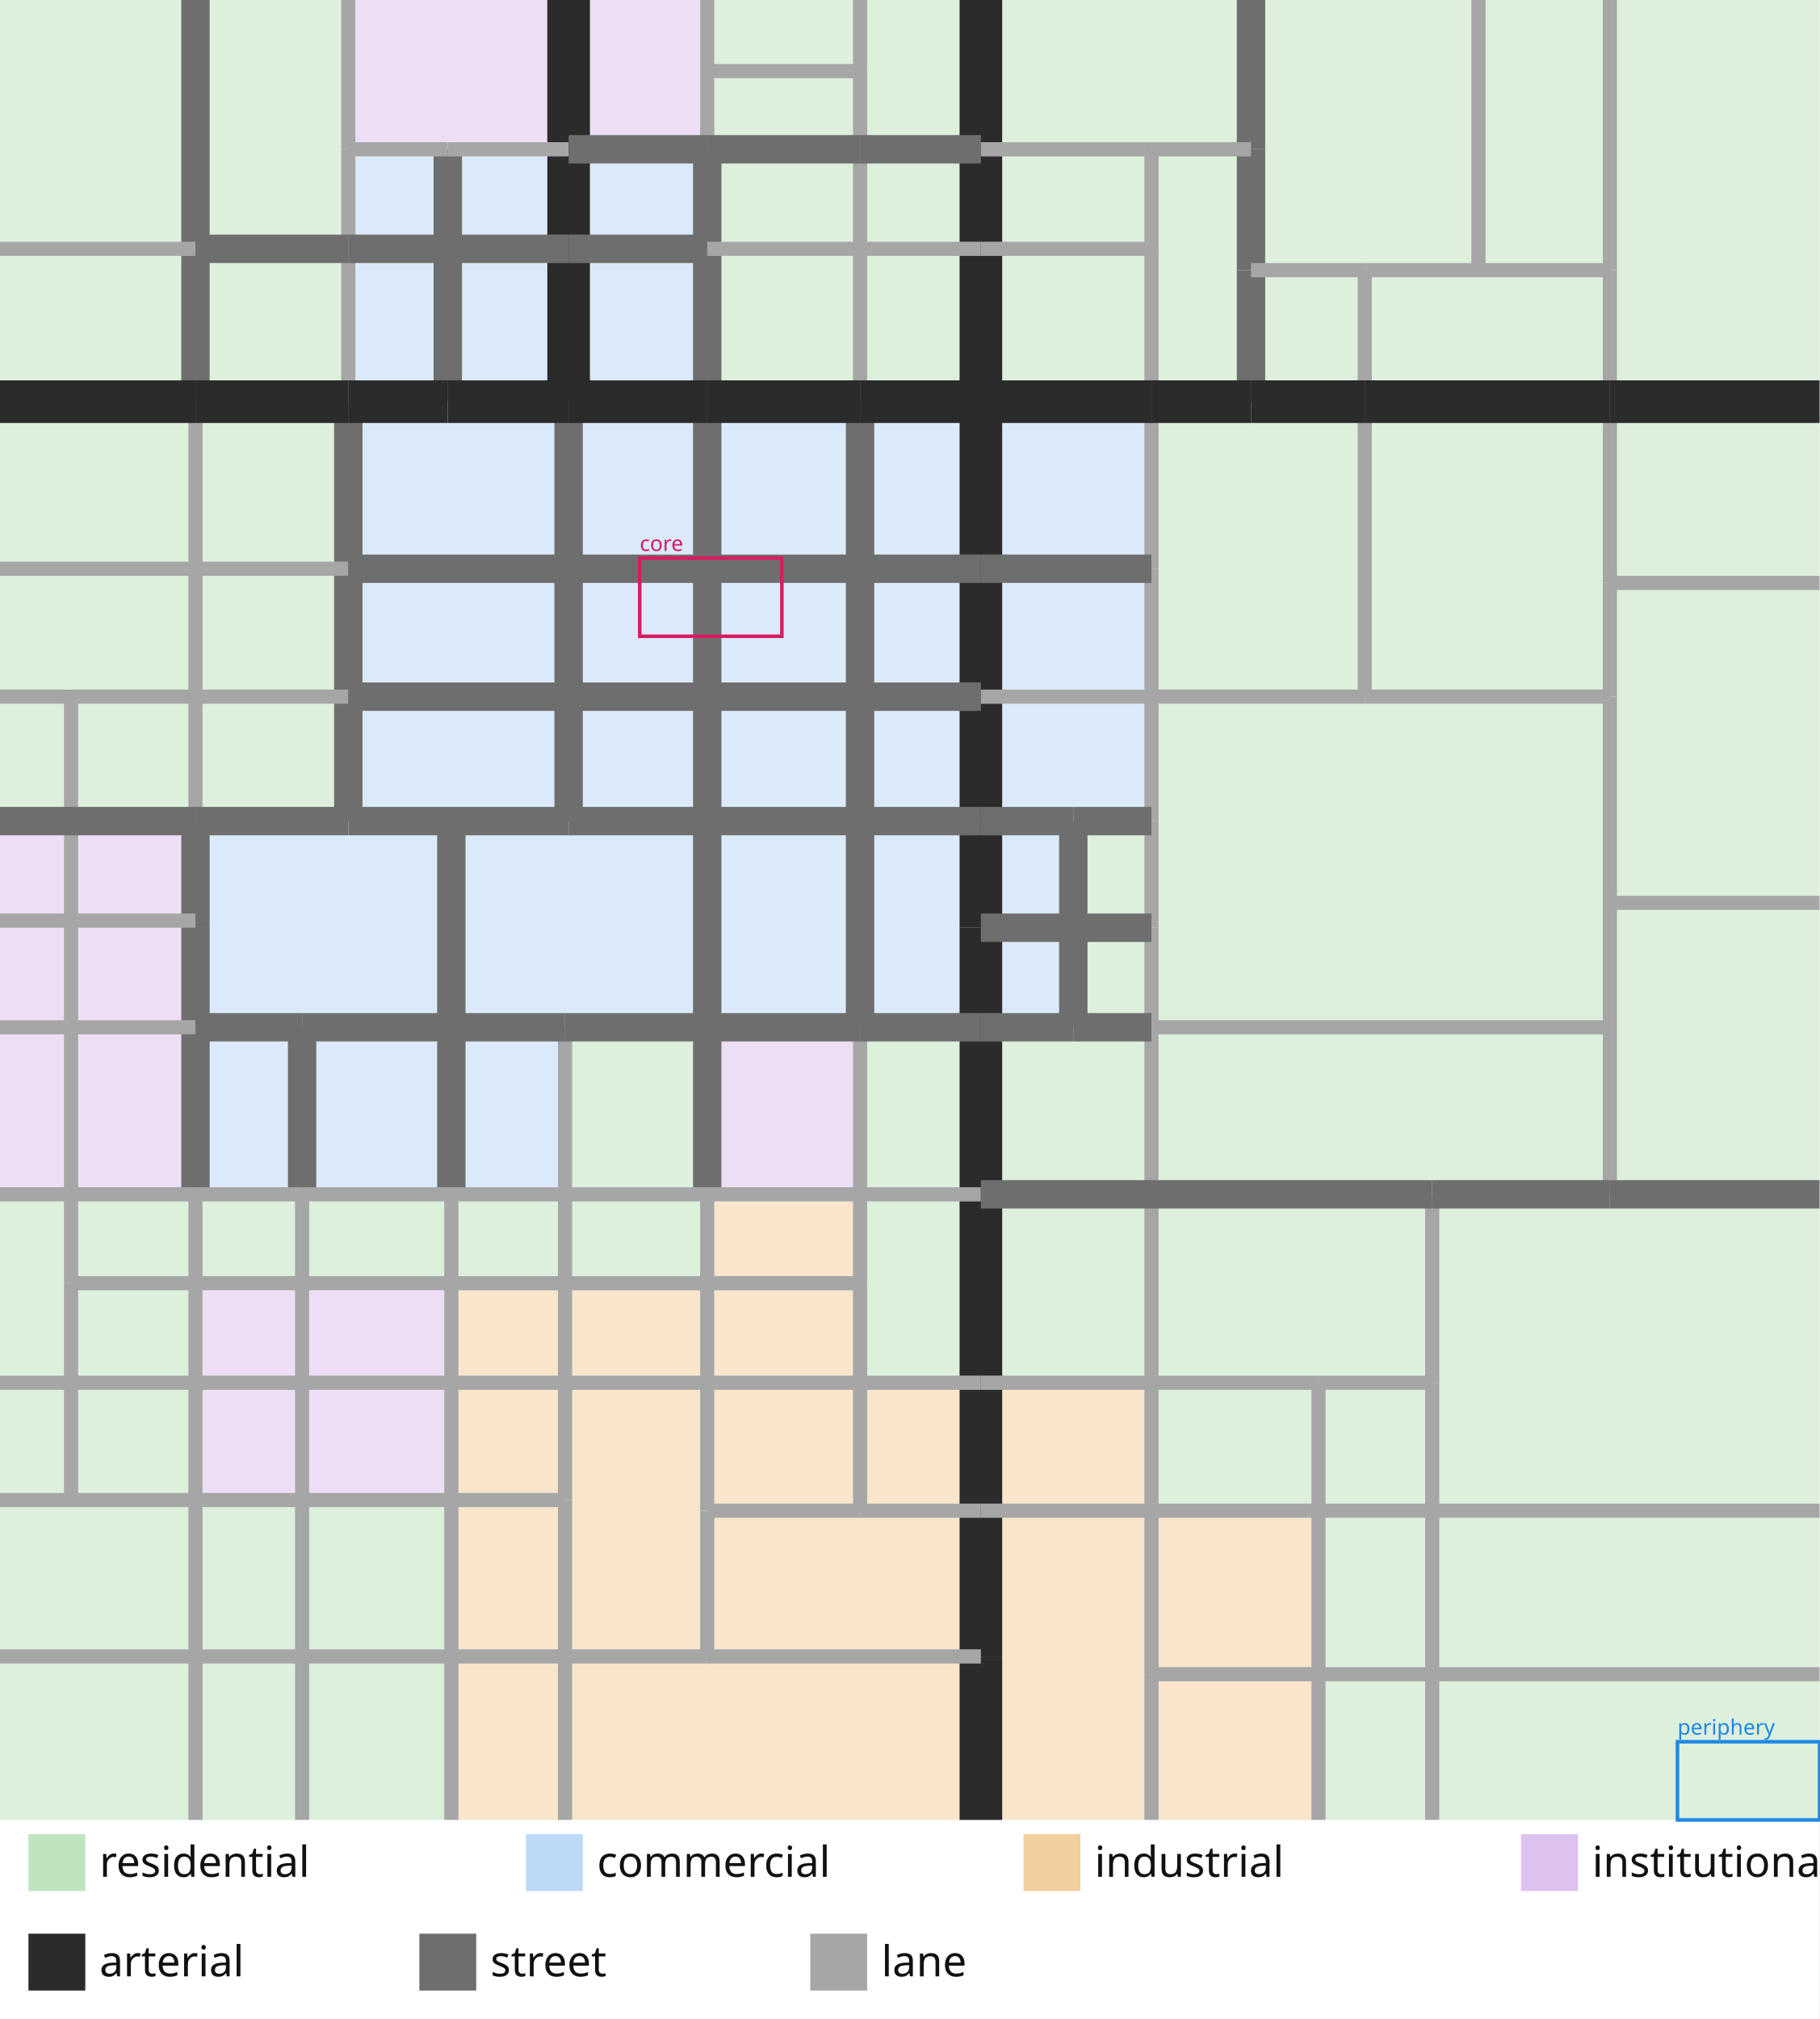
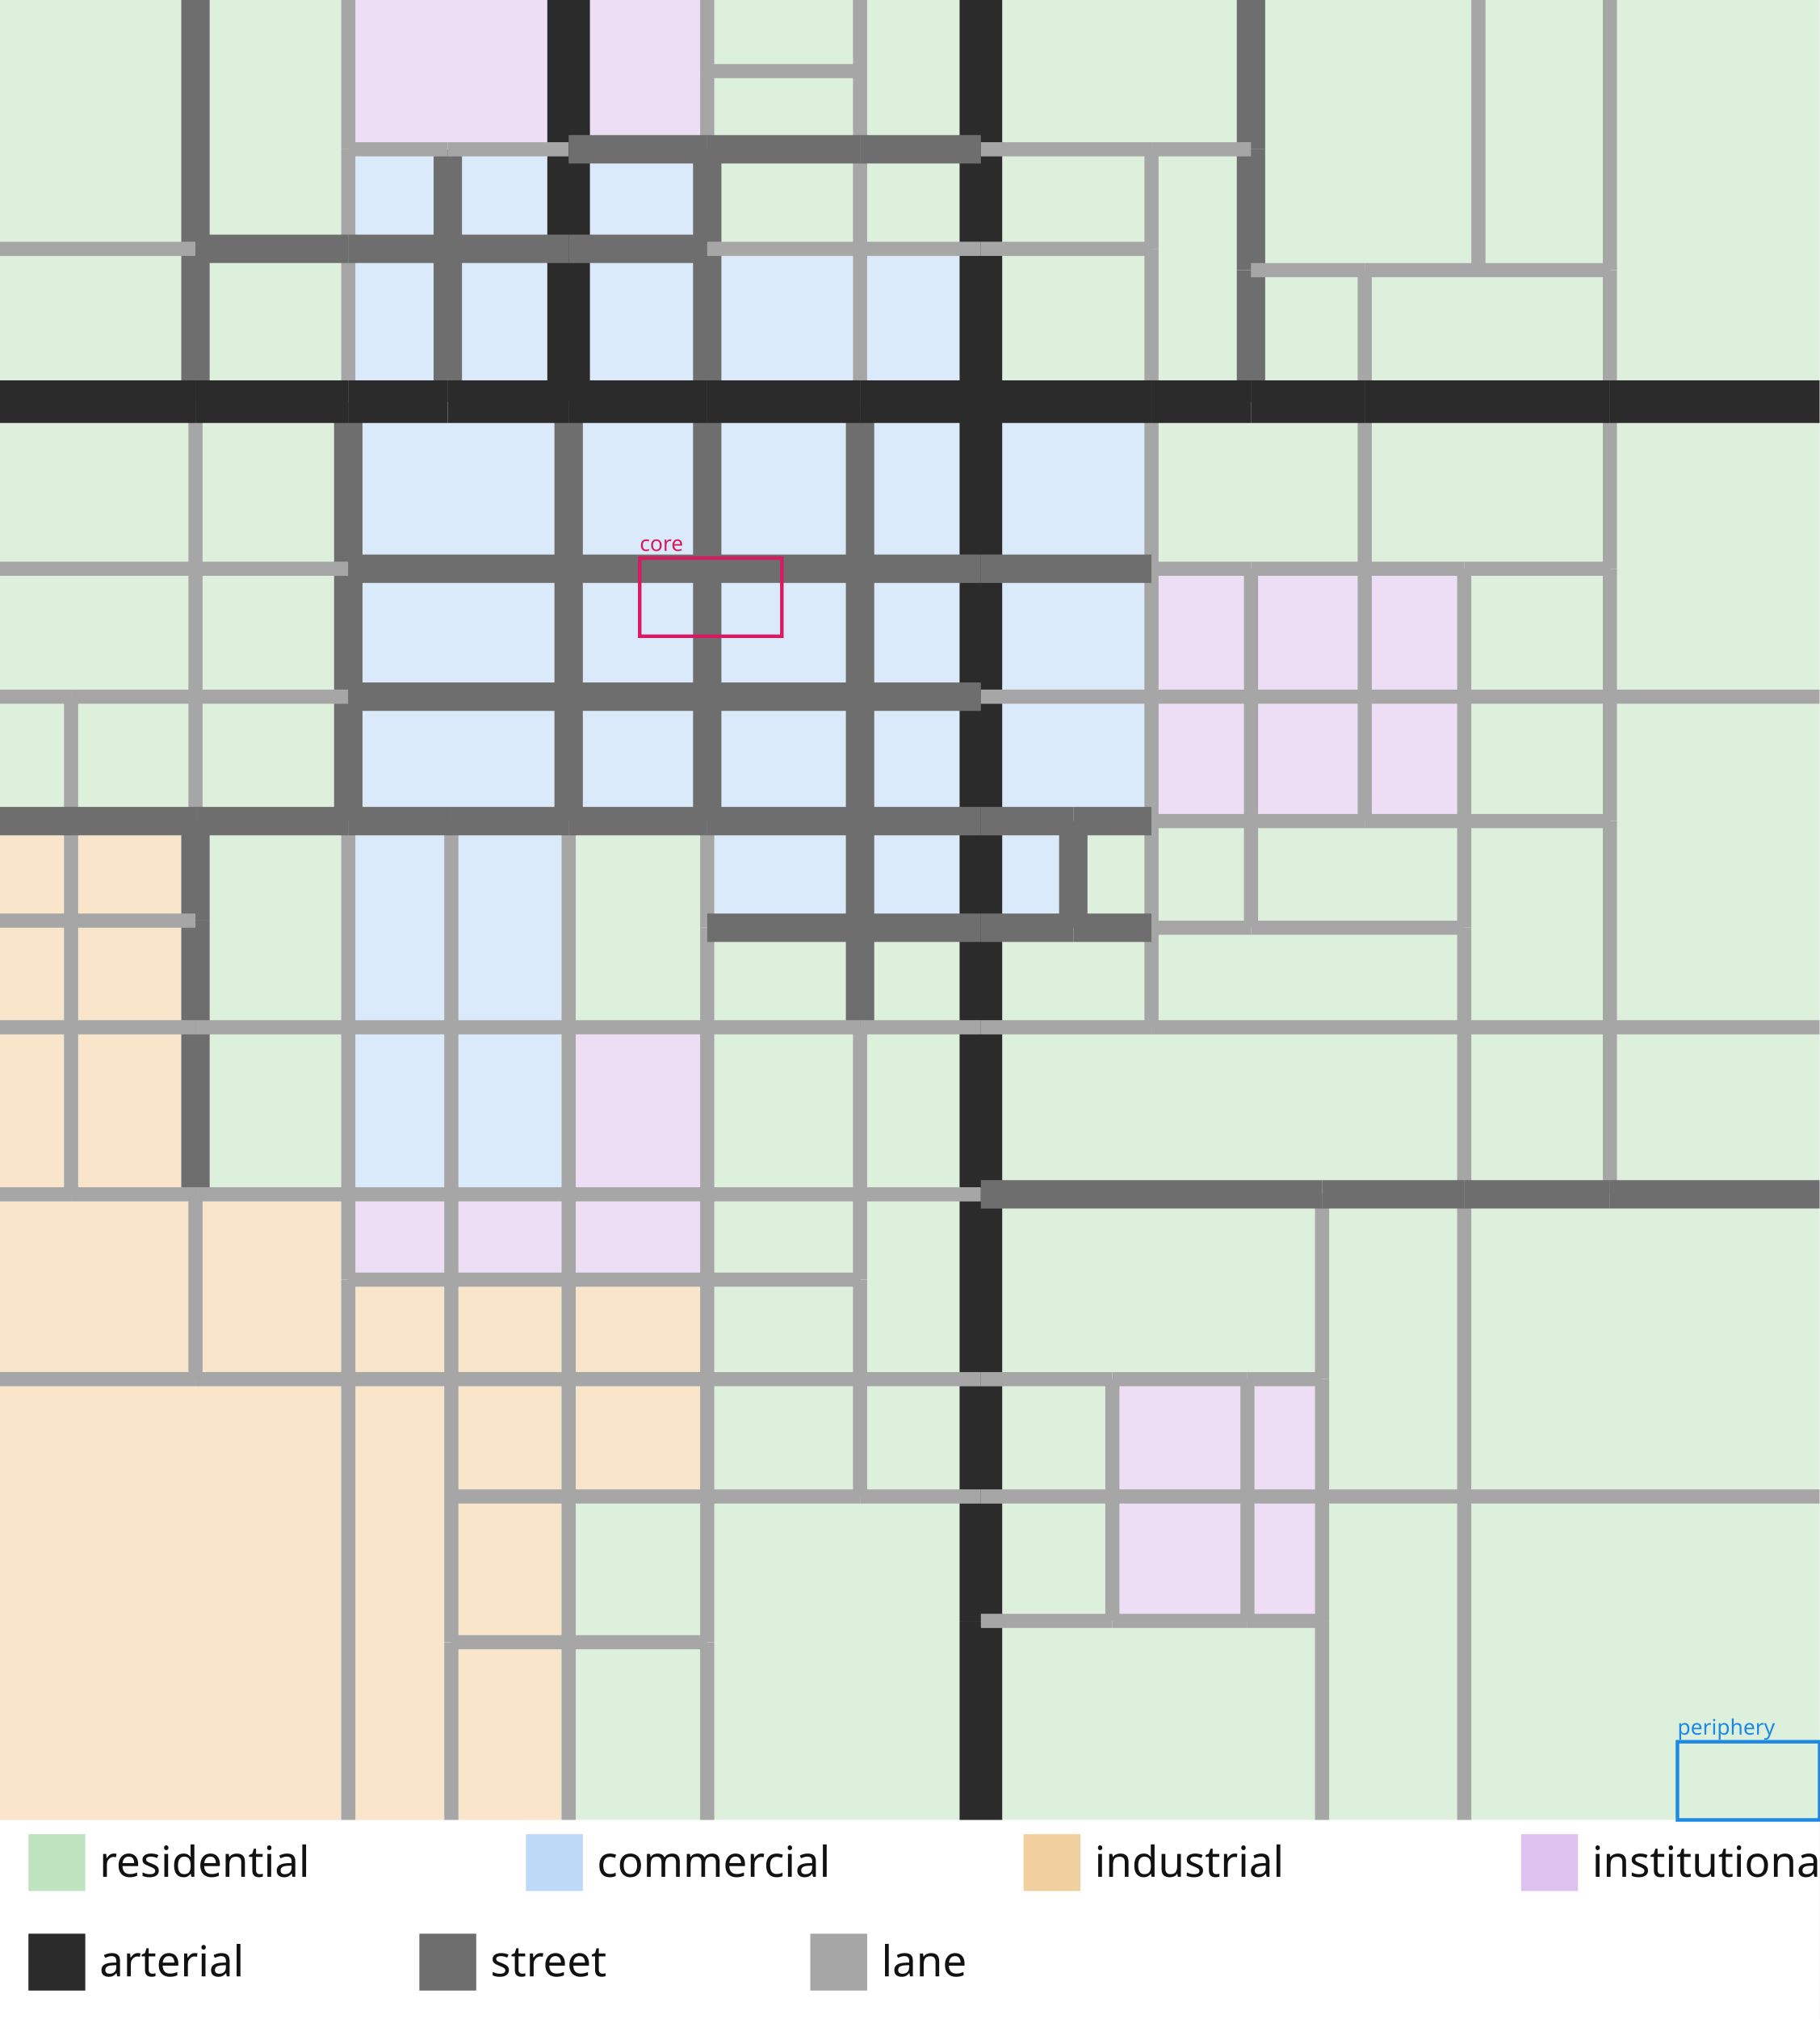
<svg xmlns="http://www.w3.org/2000/svg" width="512" height="568" viewBox="0 0 512 568">
  <rect x="0" y="0" width="512" height="568" fill="#ffffff" />
  <rect x="0" y="0" width="51" height="68" fill="#bfe3bf" fill-opacity="0.55" />
  <rect x="59" y="0" width="37" height="66" fill="#bfe3bf" fill-opacity="0.55" />
  <rect x="100" y="0" width="54" height="40" fill="#ddc2ef" fill-opacity="0.55" />
  <rect x="166" y="0" width="31" height="38" fill="#ddc2ef" fill-opacity="0.55" />
  <rect x="201" y="0" width="39" height="18" fill="#bfe3bf" fill-opacity="0.55" />
  <rect x="244" y="0" width="26" height="38" fill="#bfe3bf" fill-opacity="0.55" />
  <rect x="282" y="0" width="66" height="40" fill="#bfe3bf" fill-opacity="0.55" />
  <rect x="356" y="0" width="58" height="74" fill="#bfe3bf" fill-opacity="0.55" />
  <rect x="418" y="0" width="33" height="74" fill="#bfe3bf" fill-opacity="0.55" />
  <rect x="455" y="0" width="57" height="107" fill="#bfe3bf" fill-opacity="0.55" />
  <rect x="201" y="22" width="39" height="16" fill="#bfe3bf" fill-opacity="0.55" />
  <rect x="100" y="44" width="22" height="22" fill="#bcd9f7" fill-opacity="0.55" />
  <rect x="130" y="44" width="24" height="22" fill="#bcd9f7" fill-opacity="0.55" />
  <rect x="282" y="44" width="40" height="24" fill="#bfe3bf" fill-opacity="0.55" />
  <rect x="326" y="44" width="22" height="63" fill="#bfe3bf" fill-opacity="0.55" />
  <rect x="166" y="46" width="29" height="20" fill="#bcd9f7" fill-opacity="0.55" />
  <rect x="203" y="46" width="37" height="22" fill="#bfe3bf" fill-opacity="0.55" />
  <rect x="244" y="46" width="26" height="22" fill="#bfe3bf" fill-opacity="0.55" />
  <rect x="0" y="72" width="51" height="35" fill="#bfe3bf" fill-opacity="0.55" />
-   <rect x="203" y="72" width="37" height="35" fill="#bfe3bf" fill-opacity="0.55" />
-   <rect x="244" y="72" width="26" height="35" fill="#bfe3bf" fill-opacity="0.55" />
+   <rect x="203" y="72" width="37" height="35" fill="#bcd9f7" fill-opacity="0.55" />
+   <rect x="244" y="72" width="26" height="35" fill="#bcd9f7" fill-opacity="0.55" />
  <rect x="282" y="72" width="40" height="35" fill="#bfe3bf" fill-opacity="0.55" />
  <rect x="59" y="74" width="37" height="33" fill="#bfe3bf" fill-opacity="0.55" />
  <rect x="100" y="74" width="22" height="33" fill="#bcd9f7" fill-opacity="0.55" />
  <rect x="130" y="74" width="24" height="33" fill="#bcd9f7" fill-opacity="0.55" />
  <rect x="166" y="74" width="29" height="33" fill="#bcd9f7" fill-opacity="0.55" />
  <rect x="356" y="78" width="26" height="29" fill="#bfe3bf" fill-opacity="0.55" />
  <rect x="386" y="78" width="65" height="29" fill="#bfe3bf" fill-opacity="0.55" />
  <rect x="0" y="119" width="53" height="39" fill="#bfe3bf" fill-opacity="0.55" />
  <rect x="57" y="119" width="37" height="39" fill="#bfe3bf" fill-opacity="0.55" />
  <rect x="102" y="119" width="54" height="37" fill="#bcd9f7" fill-opacity="0.55" />
  <rect x="164" y="119" width="31" height="37" fill="#bcd9f7" fill-opacity="0.55" />
  <rect x="203" y="119" width="35" height="37" fill="#bcd9f7" fill-opacity="0.55" />
  <rect x="246" y="119" width="24" height="37" fill="#bcd9f7" fill-opacity="0.55" />
  <rect x="282" y="119" width="40" height="37" fill="#bcd9f7" fill-opacity="0.55" />
-   <rect x="326" y="119" width="56" height="75" fill="#bfe3bf" fill-opacity="0.55" />
-   <rect x="386" y="119" width="65" height="75" fill="#bfe3bf" fill-opacity="0.55" />
-   <rect x="455" y="119" width="57" height="43" fill="#bfe3bf" fill-opacity="0.55" />
+   <rect x="326" y="119" width="56" height="39" fill="#bfe3bf" fill-opacity="0.55" />
+   <rect x="386" y="119" width="65" height="39" fill="#bfe3bf" fill-opacity="0.55" />
+   <rect x="455" y="119" width="57" height="75" fill="#bfe3bf" fill-opacity="0.55" />
  <rect x="0" y="162" width="53" height="32" fill="#bfe3bf" fill-opacity="0.55" />
  <rect x="57" y="162" width="37" height="32" fill="#bfe3bf" fill-opacity="0.55" />
+   <rect x="326" y="162" width="24" height="32" fill="#ddc2ef" fill-opacity="0.55" />
+   <rect x="354" y="162" width="28" height="32" fill="#ddc2ef" fill-opacity="0.55" />
+   <rect x="386" y="162" width="24" height="32" fill="#ddc2ef" fill-opacity="0.55" />
+   <rect x="414" y="162" width="37" height="32" fill="#bfe3bf" fill-opacity="0.55" />
  <rect x="102" y="164" width="54" height="28" fill="#bcd9f7" fill-opacity="0.55" />
  <rect x="164" y="164" width="31" height="28" fill="#bcd9f7" fill-opacity="0.55" />
  <rect x="203" y="164" width="35" height="28" fill="#bcd9f7" fill-opacity="0.55" />
  <rect x="246" y="164" width="24" height="28" fill="#bcd9f7" fill-opacity="0.55" />
  <rect x="282" y="164" width="40" height="30" fill="#bcd9f7" fill-opacity="0.55" />
-   <rect x="455" y="166" width="57" height="86" fill="#bfe3bf" fill-opacity="0.55" />
  <rect x="0" y="198" width="18" height="29" fill="#bfe3bf" fill-opacity="0.55" />
  <rect x="22" y="198" width="31" height="29" fill="#bfe3bf" fill-opacity="0.55" />
  <rect x="57" y="198" width="37" height="29" fill="#bfe3bf" fill-opacity="0.55" />
  <rect x="282" y="198" width="40" height="29" fill="#bcd9f7" fill-opacity="0.55" />
-   <rect x="326" y="198" width="125" height="89" fill="#bfe3bf" fill-opacity="0.55" />
+   <rect x="326" y="198" width="24" height="31" fill="#ddc2ef" fill-opacity="0.55" />
+   <rect x="354" y="198" width="28" height="31" fill="#ddc2ef" fill-opacity="0.55" />
+   <rect x="386" y="198" width="24" height="31" fill="#ddc2ef" fill-opacity="0.55" />
+   <rect x="414" y="198" width="37" height="31" fill="#bfe3bf" fill-opacity="0.55" />
+   <rect x="455" y="198" width="57" height="89" fill="#bfe3bf" fill-opacity="0.55" />
  <rect x="102" y="200" width="54" height="27" fill="#bcd9f7" fill-opacity="0.55" />
  <rect x="164" y="200" width="31" height="27" fill="#bcd9f7" fill-opacity="0.55" />
  <rect x="203" y="200" width="35" height="27" fill="#bcd9f7" fill-opacity="0.55" />
  <rect x="246" y="200" width="24" height="27" fill="#bcd9f7" fill-opacity="0.55" />
-   <rect x="0" y="235" width="18" height="22" fill="#ddc2ef" fill-opacity="0.55" />
-   <rect x="22" y="235" width="29" height="22" fill="#ddc2ef" fill-opacity="0.55" />
-   <rect x="59" y="235" width="64" height="50" fill="#bcd9f7" fill-opacity="0.55" />
-   <rect x="131" y="235" width="64" height="50" fill="#bcd9f7" fill-opacity="0.55" />
-   <rect x="203" y="235" width="35" height="50" fill="#bcd9f7" fill-opacity="0.55" />
-   <rect x="246" y="235" width="24" height="50" fill="#bcd9f7" fill-opacity="0.55" />
+   <rect x="326" y="233" width="24" height="26" fill="#bfe3bf" fill-opacity="0.55" />
+   <rect x="354" y="233" width="56" height="26" fill="#bfe3bf" fill-opacity="0.55" />
+   <rect x="414" y="233" width="37" height="54" fill="#bfe3bf" fill-opacity="0.55" />
+   <rect x="0" y="235" width="18" height="22" fill="#f2cf9e" fill-opacity="0.55" />
+   <rect x="22" y="235" width="29" height="22" fill="#f2cf9e" fill-opacity="0.55" />
+   <rect x="59" y="235" width="37" height="52" fill="#bfe3bf" fill-opacity="0.55" />
+   <rect x="100" y="235" width="25" height="52" fill="#bcd9f7" fill-opacity="0.55" />
+   <rect x="129" y="235" width="29" height="52" fill="#bcd9f7" fill-opacity="0.55" />
+   <rect x="162" y="235" width="35" height="52" fill="#bfe3bf" fill-opacity="0.55" />
+   <rect x="201" y="235" width="37" height="22" fill="#bcd9f7" fill-opacity="0.55" />
+   <rect x="246" y="235" width="24" height="22" fill="#bcd9f7" fill-opacity="0.55" />
  <rect x="282" y="235" width="16" height="22" fill="#bcd9f7" fill-opacity="0.55" />
  <rect x="306" y="235" width="16" height="22" fill="#bfe3bf" fill-opacity="0.55" />
-   <rect x="455" y="256" width="57" height="76" fill="#bfe3bf" fill-opacity="0.55" />
-   <rect x="0" y="261" width="18" height="26" fill="#ddc2ef" fill-opacity="0.55" />
-   <rect x="22" y="261" width="29" height="26" fill="#ddc2ef" fill-opacity="0.55" />
-   <rect x="282" y="265" width="16" height="20" fill="#bcd9f7" fill-opacity="0.55" />
-   <rect x="306" y="265" width="16" height="20" fill="#bfe3bf" fill-opacity="0.55" />
-   <rect x="0" y="291" width="18" height="43" fill="#ddc2ef" fill-opacity="0.55" />
-   <rect x="22" y="291" width="29" height="43" fill="#ddc2ef" fill-opacity="0.55" />
-   <rect x="326" y="291" width="125" height="41" fill="#bfe3bf" fill-opacity="0.55" />
-   <rect x="59" y="293" width="22" height="41" fill="#bcd9f7" fill-opacity="0.55" />
-   <rect x="89" y="293" width="34" height="41" fill="#bcd9f7" fill-opacity="0.55" />
-   <rect x="131" y="293" width="26" height="41" fill="#bcd9f7" fill-opacity="0.55" />
-   <rect x="161" y="293" width="34" height="41" fill="#bfe3bf" fill-opacity="0.55" />
-   <rect x="203" y="293" width="37" height="41" fill="#ddc2ef" fill-opacity="0.55" />
-   <rect x="244" y="293" width="26" height="41" fill="#bfe3bf" fill-opacity="0.55" />
-   <rect x="282" y="293" width="40" height="39" fill="#bfe3bf" fill-opacity="0.55" />
-   <rect x="0" y="338" width="18" height="49" fill="#bfe3bf" fill-opacity="0.55" />
-   <rect x="22" y="338" width="31" height="21" fill="#bfe3bf" fill-opacity="0.55" />
-   <rect x="57" y="338" width="26" height="21" fill="#bfe3bf" fill-opacity="0.55" />
-   <rect x="87" y="338" width="38" height="21" fill="#bfe3bf" fill-opacity="0.55" />
-   <rect x="129" y="338" width="28" height="21" fill="#bfe3bf" fill-opacity="0.55" />
-   <rect x="161" y="338" width="36" height="21" fill="#bfe3bf" fill-opacity="0.55" />
-   <rect x="201" y="338" width="39" height="21" fill="#f2cf9e" fill-opacity="0.55" />
-   <rect x="244" y="338" width="26" height="49" fill="#bfe3bf" fill-opacity="0.55" />
-   <rect x="282" y="340" width="40" height="47" fill="#bfe3bf" fill-opacity="0.55" />
-   <rect x="326" y="340" width="75" height="47" fill="#bfe3bf" fill-opacity="0.55" />
-   <rect x="405" y="340" width="107" height="83" fill="#bfe3bf" fill-opacity="0.55" />
-   <rect x="22" y="363" width="31" height="24" fill="#bfe3bf" fill-opacity="0.55" />
-   <rect x="57" y="363" width="26" height="24" fill="#ddc2ef" fill-opacity="0.55" />
-   <rect x="87" y="363" width="38" height="24" fill="#ddc2ef" fill-opacity="0.55" />
-   <rect x="129" y="363" width="28" height="24" fill="#f2cf9e" fill-opacity="0.55" />
-   <rect x="161" y="363" width="36" height="24" fill="#f2cf9e" fill-opacity="0.55" />
-   <rect x="201" y="363" width="39" height="24" fill="#f2cf9e" fill-opacity="0.55" />
-   <rect x="0" y="391" width="18" height="29" fill="#bfe3bf" fill-opacity="0.55" />
-   <rect x="22" y="391" width="31" height="29" fill="#bfe3bf" fill-opacity="0.55" />
-   <rect x="57" y="391" width="26" height="29" fill="#ddc2ef" fill-opacity="0.55" />
-   <rect x="87" y="391" width="38" height="29" fill="#ddc2ef" fill-opacity="0.55" />
-   <rect x="129" y="391" width="28" height="29" fill="#f2cf9e" fill-opacity="0.55" />
-   <rect x="161" y="391" width="36" height="73" fill="#f2cf9e" fill-opacity="0.55" />
-   <rect x="201" y="391" width="39" height="32" fill="#f2cf9e" fill-opacity="0.55" />
-   <rect x="244" y="391" width="26" height="32" fill="#f2cf9e" fill-opacity="0.55" />
-   <rect x="282" y="391" width="40" height="32" fill="#f2cf9e" fill-opacity="0.55" />
-   <rect x="326" y="391" width="43" height="32" fill="#bfe3bf" fill-opacity="0.55" />
-   <rect x="373" y="391" width="28" height="32" fill="#bfe3bf" fill-opacity="0.55" />
-   <rect x="0" y="424" width="53" height="40" fill="#bfe3bf" fill-opacity="0.55" />
-   <rect x="57" y="424" width="26" height="40" fill="#bfe3bf" fill-opacity="0.55" />
-   <rect x="87" y="424" width="38" height="40" fill="#bfe3bf" fill-opacity="0.55" />
-   <rect x="129" y="424" width="28" height="40" fill="#f2cf9e" fill-opacity="0.55" />
-   <rect x="201" y="427" width="69" height="37" fill="#f2cf9e" fill-opacity="0.55" />
-   <rect x="282" y="427" width="40" height="85" fill="#f2cf9e" fill-opacity="0.55" />
-   <rect x="326" y="427" width="43" height="42" fill="#f2cf9e" fill-opacity="0.55" />
-   <rect x="373" y="427" width="28" height="42" fill="#bfe3bf" fill-opacity="0.55" />
-   <rect x="405" y="427" width="107" height="42" fill="#bfe3bf" fill-opacity="0.55" />
-   <rect x="0" y="468" width="53" height="44" fill="#bfe3bf" fill-opacity="0.55" />
-   <rect x="57" y="468" width="26" height="44" fill="#bfe3bf" fill-opacity="0.55" />
-   <rect x="87" y="468" width="38" height="44" fill="#bfe3bf" fill-opacity="0.55" />
-   <rect x="129" y="468" width="28" height="44" fill="#f2cf9e" fill-opacity="0.55" />
-   <rect x="161" y="468" width="109" height="44" fill="#f2cf9e" fill-opacity="0.55" />
-   <rect x="326" y="473" width="43" height="39" fill="#f2cf9e" fill-opacity="0.55" />
-   <rect x="373" y="473" width="28" height="39" fill="#bfe3bf" fill-opacity="0.55" />
-   <rect x="405" y="473" width="107" height="39" fill="#bfe3bf" fill-opacity="0.55" />
+   <rect x="0" y="261" width="18" height="26" fill="#f2cf9e" fill-opacity="0.55" />
+   <rect x="22" y="261" width="29" height="26" fill="#f2cf9e" fill-opacity="0.55" />
+   <rect x="326" y="263" width="84" height="24" fill="#bfe3bf" fill-opacity="0.55" />
+   <rect x="201" y="265" width="37" height="22" fill="#bfe3bf" fill-opacity="0.55" />
+   <rect x="246" y="265" width="24" height="22" fill="#bfe3bf" fill-opacity="0.55" />
+   <rect x="282" y="265" width="40" height="22" fill="#bfe3bf" fill-opacity="0.55" />
+   <rect x="0" y="291" width="18" height="43" fill="#f2cf9e" fill-opacity="0.55" />
+   <rect x="22" y="291" width="29" height="43" fill="#f2cf9e" fill-opacity="0.55" />
+   <rect x="59" y="291" width="37" height="43" fill="#bfe3bf" fill-opacity="0.55" />
+   <rect x="100" y="291" width="25" height="43" fill="#bcd9f7" fill-opacity="0.55" />
+   <rect x="129" y="291" width="29" height="43" fill="#bcd9f7" fill-opacity="0.55" />
+   <rect x="162" y="291" width="35" height="43" fill="#ddc2ef" fill-opacity="0.55" />
+   <rect x="201" y="291" width="39" height="43" fill="#bfe3bf" fill-opacity="0.55" />
+   <rect x="244" y="291" width="26" height="43" fill="#bfe3bf" fill-opacity="0.55" />
+   <rect x="282" y="291" width="128" height="41" fill="#bfe3bf" fill-opacity="0.55" />
+   <rect x="414" y="291" width="37" height="41" fill="#bfe3bf" fill-opacity="0.55" />
+   <rect x="455" y="291" width="57" height="41" fill="#bfe3bf" fill-opacity="0.55" />
+   <rect x="0" y="338" width="53" height="48" fill="#f2cf9e" fill-opacity="0.55" />
+   <rect x="57" y="338" width="39" height="48" fill="#f2cf9e" fill-opacity="0.55" />
+   <rect x="100" y="338" width="25" height="20" fill="#ddc2ef" fill-opacity="0.55" />
+   <rect x="129" y="338" width="29" height="20" fill="#ddc2ef" fill-opacity="0.55" />
+   <rect x="162" y="338" width="35" height="20" fill="#ddc2ef" fill-opacity="0.55" />
+   <rect x="201" y="338" width="39" height="20" fill="#bfe3bf" fill-opacity="0.55" />
+   <rect x="244" y="338" width="26" height="48" fill="#bfe3bf" fill-opacity="0.55" />
+   <rect x="282" y="340" width="88" height="46" fill="#bfe3bf" fill-opacity="0.55" />
+   <rect x="374" y="340" width="36" height="79" fill="#bfe3bf" fill-opacity="0.55" />
+   <rect x="414" y="340" width="98" height="79" fill="#bfe3bf" fill-opacity="0.55" />
+   <rect x="100" y="362" width="25" height="24" fill="#f2cf9e" fill-opacity="0.55" />
+   <rect x="129" y="362" width="29" height="24" fill="#f2cf9e" fill-opacity="0.55" />
+   <rect x="162" y="362" width="35" height="24" fill="#f2cf9e" fill-opacity="0.55" />
+   <rect x="201" y="362" width="39" height="24" fill="#bfe3bf" fill-opacity="0.55" />
+   <rect x="0" y="390" width="96" height="122" fill="#f2cf9e" fill-opacity="0.55" />
+   <rect x="100" y="390" width="25" height="122" fill="#f2cf9e" fill-opacity="0.55" />
+   <rect x="129" y="390" width="29" height="29" fill="#f2cf9e" fill-opacity="0.55" />
+   <rect x="162" y="390" width="35" height="29" fill="#f2cf9e" fill-opacity="0.55" />
+   <rect x="201" y="390" width="39" height="29" fill="#bfe3bf" fill-opacity="0.55" />
+   <rect x="244" y="390" width="26" height="29" fill="#bfe3bf" fill-opacity="0.55" />
+   <rect x="282" y="390" width="29" height="29" fill="#bfe3bf" fill-opacity="0.55" />
+   <rect x="315" y="390" width="34" height="29" fill="#ddc2ef" fill-opacity="0.55" />
+   <rect x="353" y="390" width="17" height="29" fill="#ddc2ef" fill-opacity="0.55" />
+   <rect x="129" y="423" width="29" height="37" fill="#f2cf9e" fill-opacity="0.55" />
+   <rect x="162" y="423" width="35" height="37" fill="#bfe3bf" fill-opacity="0.55" />
+   <rect x="201" y="423" width="69" height="89" fill="#bfe3bf" fill-opacity="0.55" />
+   <rect x="282" y="423" width="29" height="31" fill="#bfe3bf" fill-opacity="0.55" />
+   <rect x="315" y="423" width="34" height="31" fill="#ddc2ef" fill-opacity="0.55" />
+   <rect x="353" y="423" width="17" height="31" fill="#ddc2ef" fill-opacity="0.55" />
+   <rect x="374" y="423" width="36" height="89" fill="#bfe3bf" fill-opacity="0.55" />
+   <rect x="414" y="423" width="98" height="89" fill="#bfe3bf" fill-opacity="0.55" />
+   <rect x="282" y="458" width="88" height="54" fill="#bfe3bf" fill-opacity="0.55" />
+   <rect x="129" y="464" width="29" height="48" fill="#f2cf9e" fill-opacity="0.55" />
+   <rect x="162" y="464" width="35" height="48" fill="#bfe3bf" fill-opacity="0.55" />
  <rect x="18" y="196" width="4" height="35" fill="#a6a6a6" />
  <rect x="18" y="231" width="4" height="28" fill="#a6a6a6" />
  <rect x="18" y="259" width="4" height="30" fill="#a6a6a6" />
  <rect x="18" y="289" width="4" height="47" fill="#a6a6a6" />
-   <rect x="18" y="336" width="4" height="25" fill="#a6a6a6" />
-   <rect x="18" y="361" width="4" height="28" fill="#a6a6a6" />
-   <rect x="18" y="389" width="4" height="33" fill="#a6a6a6" />
  <rect x="51" y="0" width="8" height="70" fill="#6e6e6e" />
  <rect x="51" y="70" width="8" height="43" fill="#6e6e6e" />
  <rect x="53" y="113" width="4" height="47" fill="#a6a6a6" />
  <rect x="53" y="160" width="4" height="36" fill="#a6a6a6" />
  <rect x="53" y="196" width="4" height="35" fill="#a6a6a6" />
  <rect x="51" y="231" width="8" height="28" fill="#6e6e6e" />
  <rect x="51" y="259" width="8" height="30" fill="#6e6e6e" />
  <rect x="51" y="289" width="8" height="47" fill="#6e6e6e" />
-   <rect x="53" y="336" width="4" height="25" fill="#a6a6a6" />
-   <rect x="53" y="361" width="4" height="28" fill="#a6a6a6" />
-   <rect x="53" y="389" width="4" height="33" fill="#a6a6a6" />
-   <rect x="53" y="422" width="4" height="44" fill="#a6a6a6" />
-   <rect x="53" y="466" width="4" height="46" fill="#a6a6a6" />
-   <rect x="81" y="289" width="8" height="47" fill="#6e6e6e" />
-   <rect x="83" y="336" width="4" height="25" fill="#a6a6a6" />
-   <rect x="83" y="361" width="4" height="28" fill="#a6a6a6" />
-   <rect x="83" y="389" width="4" height="33" fill="#a6a6a6" />
-   <rect x="83" y="422" width="4" height="44" fill="#a6a6a6" />
-   <rect x="83" y="466" width="4" height="46" fill="#a6a6a6" />
+   <rect x="53" y="336" width="4" height="52" fill="#a6a6a6" />
  <rect x="96" y="0" width="4" height="42" fill="#a6a6a6" />
  <rect x="96" y="42" width="4" height="28" fill="#a6a6a6" />
  <rect x="96" y="70" width="4" height="43" fill="#a6a6a6" />
  <rect x="94" y="113" width="8" height="47" fill="#6e6e6e" />
  <rect x="94" y="160" width="8" height="36" fill="#6e6e6e" />
  <rect x="94" y="196" width="8" height="35" fill="#6e6e6e" />
+   <rect x="96" y="231" width="4" height="58" fill="#a6a6a6" />
+   <rect x="96" y="289" width="4" height="47" fill="#a6a6a6" />
+   <rect x="96" y="336" width="4" height="24" fill="#a6a6a6" />
+   <rect x="96" y="360" width="4" height="28" fill="#a6a6a6" />
+   <rect x="96" y="388" width="4" height="124" fill="#a6a6a6" />
  <rect x="122" y="42" width="8" height="28" fill="#6e6e6e" />
  <rect x="122" y="70" width="8" height="43" fill="#6e6e6e" />
-   <rect x="123" y="231" width="8" height="58" fill="#6e6e6e" />
-   <rect x="123" y="289" width="8" height="47" fill="#6e6e6e" />
-   <rect x="125" y="336" width="4" height="25" fill="#a6a6a6" />
-   <rect x="125" y="361" width="4" height="28" fill="#a6a6a6" />
-   <rect x="125" y="389" width="4" height="33" fill="#a6a6a6" />
-   <rect x="125" y="422" width="4" height="44" fill="#a6a6a6" />
-   <rect x="125" y="466" width="4" height="46" fill="#a6a6a6" />
-   <rect x="157" y="289" width="4" height="47" fill="#a6a6a6" />
-   <rect x="157" y="336" width="4" height="25" fill="#a6a6a6" />
-   <rect x="157" y="361" width="4" height="28" fill="#a6a6a6" />
-   <rect x="157" y="389" width="4" height="33" fill="#a6a6a6" />
-   <rect x="157" y="422" width="4" height="44" fill="#a6a6a6" />
-   <rect x="157" y="466" width="4" height="46" fill="#a6a6a6" />
+   <rect x="125" y="231" width="4" height="58" fill="#a6a6a6" />
+   <rect x="125" y="289" width="4" height="47" fill="#a6a6a6" />
+   <rect x="125" y="336" width="4" height="24" fill="#a6a6a6" />
+   <rect x="125" y="360" width="4" height="28" fill="#a6a6a6" />
+   <rect x="125" y="388" width="4" height="33" fill="#a6a6a6" />
+   <rect x="125" y="421" width="4" height="41" fill="#a6a6a6" />
+   <rect x="125" y="462" width="4" height="50" fill="#a6a6a6" />
  <rect x="154" y="0" width="12" height="42" fill="#2b2b2b" />
  <rect x="154" y="42" width="12" height="28" fill="#2b2b2b" />
  <rect x="154" y="70" width="12" height="43" fill="#2b2b2b" />
  <rect x="156" y="113" width="8" height="47" fill="#6e6e6e" />
  <rect x="156" y="160" width="8" height="36" fill="#6e6e6e" />
  <rect x="156" y="196" width="8" height="35" fill="#6e6e6e" />
+   <rect x="158" y="231" width="4" height="58" fill="#a6a6a6" />
+   <rect x="158" y="289" width="4" height="47" fill="#a6a6a6" />
+   <rect x="158" y="336" width="4" height="24" fill="#a6a6a6" />
+   <rect x="158" y="360" width="4" height="28" fill="#a6a6a6" />
+   <rect x="158" y="388" width="4" height="33" fill="#a6a6a6" />
+   <rect x="158" y="421" width="4" height="41" fill="#a6a6a6" />
+   <rect x="158" y="462" width="4" height="50" fill="#a6a6a6" />
  <rect x="197" y="0" width="4" height="20" fill="#a6a6a6" />
  <rect x="197" y="20" width="4" height="22" fill="#a6a6a6" />
  <rect x="195" y="42" width="8" height="28" fill="#6e6e6e" />
  <rect x="195" y="70" width="8" height="43" fill="#6e6e6e" />
  <rect x="195" y="113" width="8" height="47" fill="#6e6e6e" />
  <rect x="195" y="160" width="8" height="36" fill="#6e6e6e" />
  <rect x="195" y="196" width="8" height="35" fill="#6e6e6e" />
-   <rect x="195" y="231" width="8" height="58" fill="#6e6e6e" />
-   <rect x="195" y="289" width="8" height="47" fill="#6e6e6e" />
-   <rect x="197" y="336" width="4" height="25" fill="#a6a6a6" />
-   <rect x="197" y="361" width="4" height="28" fill="#a6a6a6" />
-   <rect x="197" y="389" width="4" height="36" fill="#a6a6a6" />
-   <rect x="197" y="425" width="4" height="41" fill="#a6a6a6" />
+   <rect x="197" y="231" width="4" height="30" fill="#a6a6a6" />
+   <rect x="197" y="261" width="4" height="28" fill="#a6a6a6" />
+   <rect x="197" y="289" width="4" height="47" fill="#a6a6a6" />
+   <rect x="197" y="336" width="4" height="24" fill="#a6a6a6" />
+   <rect x="197" y="360" width="4" height="28" fill="#a6a6a6" />
+   <rect x="197" y="388" width="4" height="33" fill="#a6a6a6" />
+   <rect x="197" y="421" width="4" height="41" fill="#a6a6a6" />
+   <rect x="197" y="462" width="4" height="50" fill="#a6a6a6" />
  <rect x="240" y="0" width="4" height="20" fill="#a6a6a6" />
  <rect x="240" y="20" width="4" height="22" fill="#a6a6a6" />
  <rect x="240" y="42" width="4" height="28" fill="#a6a6a6" />
  <rect x="240" y="70" width="4" height="43" fill="#a6a6a6" />
  <rect x="238" y="113" width="8" height="47" fill="#6e6e6e" />
  <rect x="238" y="160" width="8" height="36" fill="#6e6e6e" />
  <rect x="238" y="196" width="8" height="35" fill="#6e6e6e" />
-   <rect x="238" y="231" width="8" height="58" fill="#6e6e6e" />
+   <rect x="238" y="231" width="8" height="30" fill="#6e6e6e" />
+   <rect x="238" y="261" width="8" height="28" fill="#6e6e6e" />
  <rect x="240" y="289" width="4" height="47" fill="#a6a6a6" />
-   <rect x="240" y="336" width="4" height="25" fill="#a6a6a6" />
-   <rect x="240" y="361" width="4" height="28" fill="#a6a6a6" />
-   <rect x="240" y="389" width="4" height="36" fill="#a6a6a6" />
+   <rect x="240" y="336" width="4" height="24" fill="#a6a6a6" />
+   <rect x="240" y="360" width="4" height="28" fill="#a6a6a6" />
+   <rect x="240" y="388" width="4" height="33" fill="#a6a6a6" />
  <rect x="270" y="0" width="12" height="42" fill="#2b2b2b" />
  <rect x="270" y="42" width="12" height="28" fill="#2b2b2b" />
  <rect x="270" y="70" width="12" height="43" fill="#2b2b2b" />
  <rect x="270" y="113" width="12" height="47" fill="#2b2b2b" />
  <rect x="270" y="160" width="12" height="36" fill="#2b2b2b" />
  <rect x="270" y="196" width="12" height="35" fill="#2b2b2b" />
  <rect x="270" y="231" width="12" height="30" fill="#2b2b2b" />
  <rect x="270" y="261" width="12" height="28" fill="#2b2b2b" />
  <rect x="270" y="289" width="12" height="47" fill="#2b2b2b" />
-   <rect x="270" y="336" width="12" height="53" fill="#2b2b2b" />
-   <rect x="270" y="389" width="12" height="36" fill="#2b2b2b" />
-   <rect x="270" y="425" width="12" height="41" fill="#2b2b2b" />
-   <rect x="270" y="466" width="12" height="46" fill="#2b2b2b" />
+   <rect x="270" y="336" width="12" height="52" fill="#2b2b2b" />
+   <rect x="270" y="388" width="12" height="33" fill="#2b2b2b" />
+   <rect x="270" y="421" width="12" height="35" fill="#2b2b2b" />
+   <rect x="270" y="456" width="12" height="56" fill="#2b2b2b" />
  <rect x="298" y="231" width="8" height="30" fill="#6e6e6e" />
-   <rect x="298" y="261" width="8" height="28" fill="#6e6e6e" />
+   <rect x="311" y="388" width="4" height="33" fill="#a6a6a6" />
+   <rect x="311" y="421" width="4" height="35" fill="#a6a6a6" />
  <rect x="322" y="42" width="4" height="28" fill="#a6a6a6" />
  <rect x="322" y="70" width="4" height="43" fill="#a6a6a6" />
  <rect x="322" y="113" width="4" height="47" fill="#a6a6a6" />
  <rect x="322" y="160" width="4" height="36" fill="#a6a6a6" />
  <rect x="322" y="196" width="4" height="35" fill="#a6a6a6" />
  <rect x="322" y="231" width="4" height="30" fill="#a6a6a6" />
  <rect x="322" y="261" width="4" height="28" fill="#a6a6a6" />
-   <rect x="322" y="289" width="4" height="47" fill="#a6a6a6" />
-   <rect x="322" y="336" width="4" height="53" fill="#a6a6a6" />
-   <rect x="322" y="389" width="4" height="36" fill="#a6a6a6" />
-   <rect x="322" y="425" width="4" height="46" fill="#a6a6a6" />
-   <rect x="322" y="471" width="4" height="41" fill="#a6a6a6" />
+   <rect x="349" y="388" width="4" height="33" fill="#a6a6a6" />
+   <rect x="349" y="421" width="4" height="35" fill="#a6a6a6" />
  <rect x="348" y="0" width="8" height="42" fill="#6e6e6e" />
  <rect x="348" y="42" width="8" height="34" fill="#6e6e6e" />
  <rect x="348" y="76" width="8" height="37" fill="#6e6e6e" />
-   <rect x="369" y="389" width="4" height="36" fill="#a6a6a6" />
-   <rect x="369" y="425" width="4" height="46" fill="#a6a6a6" />
-   <rect x="369" y="471" width="4" height="41" fill="#a6a6a6" />
+   <rect x="350" y="160" width="4" height="36" fill="#a6a6a6" />
+   <rect x="350" y="196" width="4" height="35" fill="#a6a6a6" />
+   <rect x="350" y="231" width="4" height="30" fill="#a6a6a6" />
+   <rect x="370" y="336" width="4" height="52" fill="#a6a6a6" />
+   <rect x="370" y="388" width="4" height="33" fill="#a6a6a6" />
+   <rect x="370" y="421" width="4" height="35" fill="#a6a6a6" />
+   <rect x="370" y="456" width="4" height="56" fill="#a6a6a6" />
  <rect x="382" y="76" width="4" height="37" fill="#a6a6a6" />
-   <rect x="382" y="113" width="4" height="83" fill="#a6a6a6" />
-   <rect x="401" y="336" width="4" height="53" fill="#a6a6a6" />
-   <rect x="401" y="389" width="4" height="36" fill="#a6a6a6" />
-   <rect x="401" y="425" width="4" height="46" fill="#a6a6a6" />
-   <rect x="401" y="471" width="4" height="41" fill="#a6a6a6" />
+   <rect x="382" y="113" width="4" height="47" fill="#a6a6a6" />
+   <rect x="382" y="160" width="4" height="36" fill="#a6a6a6" />
+   <rect x="382" y="196" width="4" height="35" fill="#a6a6a6" />
+   <rect x="410" y="160" width="4" height="36" fill="#a6a6a6" />
+   <rect x="410" y="196" width="4" height="35" fill="#a6a6a6" />
+   <rect x="410" y="231" width="4" height="30" fill="#a6a6a6" />
+   <rect x="410" y="261" width="4" height="28" fill="#a6a6a6" />
+   <rect x="410" y="289" width="4" height="47" fill="#a6a6a6" />
+   <rect x="410" y="336" width="4" height="85" fill="#a6a6a6" />
+   <rect x="410" y="421" width="4" height="91" fill="#a6a6a6" />
  <rect x="414" y="0" width="4" height="76" fill="#a6a6a6" />
  <rect x="451" y="0" width="4" height="76" fill="#a6a6a6" />
  <rect x="451" y="76" width="4" height="37" fill="#a6a6a6" />
-   <rect x="451" y="113" width="4" height="51" fill="#a6a6a6" />
-   <rect x="451" y="164" width="4" height="32" fill="#a6a6a6" />
-   <rect x="451" y="196" width="4" height="58" fill="#a6a6a6" />
-   <rect x="451" y="254" width="4" height="35" fill="#a6a6a6" />
+   <rect x="451" y="113" width="4" height="47" fill="#a6a6a6" />
+   <rect x="451" y="160" width="4" height="36" fill="#a6a6a6" />
+   <rect x="451" y="196" width="4" height="35" fill="#a6a6a6" />
+   <rect x="451" y="231" width="4" height="58" fill="#a6a6a6" />
  <rect x="451" y="289" width="4" height="47" fill="#a6a6a6" />
  <rect x="199" y="18" width="43" height="4" fill="#a6a6a6" />
  <rect x="98" y="40" width="28" height="4" fill="#a6a6a6" />
  <rect x="126" y="40" width="34" height="4" fill="#a6a6a6" />
  <rect x="160" y="38" width="39" height="8" fill="#6e6e6e" />
  <rect x="199" y="38" width="43" height="8" fill="#6e6e6e" />
  <rect x="242" y="38" width="34" height="8" fill="#6e6e6e" />
  <rect x="276" y="40" width="48" height="4" fill="#a6a6a6" />
  <rect x="324" y="40" width="28" height="4" fill="#a6a6a6" />
  <rect x="0" y="68" width="55" height="4" fill="#a6a6a6" />
  <rect x="55" y="66" width="43" height="8" fill="#6e6e6e" />
  <rect x="98" y="66" width="28" height="8" fill="#6e6e6e" />
  <rect x="126" y="66" width="34" height="8" fill="#6e6e6e" />
  <rect x="160" y="66" width="39" height="8" fill="#6e6e6e" />
  <rect x="199" y="68" width="43" height="4" fill="#a6a6a6" />
  <rect x="242" y="68" width="34" height="4" fill="#a6a6a6" />
  <rect x="276" y="68" width="48" height="4" fill="#a6a6a6" />
  <rect x="352" y="74" width="32" height="4" fill="#a6a6a6" />
  <rect x="384" y="74" width="32" height="4" fill="#a6a6a6" />
  <rect x="416" y="74" width="37" height="4" fill="#a6a6a6" />
  <rect x="0" y="107" width="55" height="12" fill="#2b2b2b" />
  <rect x="55" y="107" width="43" height="12" fill="#2b2b2b" />
  <rect x="98" y="107" width="28" height="12" fill="#2b2b2b" />
  <rect x="126" y="107" width="34" height="12" fill="#2b2b2b" />
  <rect x="160" y="107" width="39" height="12" fill="#2b2b2b" />
  <rect x="199" y="107" width="43" height="12" fill="#2b2b2b" />
  <rect x="242" y="107" width="34" height="12" fill="#2b2b2b" />
  <rect x="276" y="107" width="48" height="12" fill="#2b2b2b" />
  <rect x="324" y="107" width="28" height="12" fill="#2b2b2b" />
  <rect x="352" y="107" width="32" height="12" fill="#2b2b2b" />
  <rect x="384" y="107" width="69" height="12" fill="#2b2b2b" />
  <rect x="453" y="107" width="59" height="12" fill="#2b2b2b" />
  <rect x="0" y="158" width="55" height="4" fill="#a6a6a6" />
  <rect x="55" y="158" width="43" height="4" fill="#a6a6a6" />
  <rect x="98" y="156" width="62" height="8" fill="#6e6e6e" />
  <rect x="160" y="156" width="39" height="8" fill="#6e6e6e" />
  <rect x="199" y="156" width="43" height="8" fill="#6e6e6e" />
  <rect x="242" y="156" width="34" height="8" fill="#6e6e6e" />
  <rect x="276" y="156" width="48" height="8" fill="#6e6e6e" />
-   <rect x="453" y="162" width="59" height="4" fill="#a6a6a6" />
+   <rect x="324" y="158" width="28" height="4" fill="#a6a6a6" />
+   <rect x="352" y="158" width="32" height="4" fill="#a6a6a6" />
+   <rect x="384" y="158" width="28" height="4" fill="#a6a6a6" />
+   <rect x="412" y="158" width="41" height="4" fill="#a6a6a6" />
  <rect x="0" y="194" width="20" height="4" fill="#a6a6a6" />
  <rect x="20" y="194" width="35" height="4" fill="#a6a6a6" />
  <rect x="55" y="194" width="43" height="4" fill="#a6a6a6" />
  <rect x="98" y="192" width="62" height="8" fill="#6e6e6e" />
  <rect x="160" y="192" width="39" height="8" fill="#6e6e6e" />
  <rect x="199" y="192" width="43" height="8" fill="#6e6e6e" />
  <rect x="242" y="192" width="34" height="8" fill="#6e6e6e" />
  <rect x="276" y="194" width="48" height="4" fill="#a6a6a6" />
-   <rect x="324" y="194" width="60" height="4" fill="#a6a6a6" />
-   <rect x="384" y="194" width="69" height="4" fill="#a6a6a6" />
+   <rect x="324" y="194" width="28" height="4" fill="#a6a6a6" />
+   <rect x="352" y="194" width="32" height="4" fill="#a6a6a6" />
+   <rect x="384" y="194" width="28" height="4" fill="#a6a6a6" />
+   <rect x="412" y="194" width="41" height="4" fill="#a6a6a6" />
+   <rect x="453" y="194" width="59" height="4" fill="#a6a6a6" />
  <rect x="0" y="227" width="20" height="8" fill="#6e6e6e" />
  <rect x="20" y="227" width="35" height="8" fill="#6e6e6e" />
  <rect x="55" y="227" width="43" height="8" fill="#6e6e6e" />
  <rect x="98" y="227" width="29" height="8" fill="#6e6e6e" />
  <rect x="127" y="227" width="33" height="8" fill="#6e6e6e" />
  <rect x="160" y="227" width="39" height="8" fill="#6e6e6e" />
  <rect x="199" y="227" width="43" height="8" fill="#6e6e6e" />
  <rect x="242" y="227" width="34" height="8" fill="#6e6e6e" />
  <rect x="276" y="227" width="26" height="8" fill="#6e6e6e" />
  <rect x="302" y="227" width="22" height="8" fill="#6e6e6e" />
-   <rect x="453" y="252" width="59" height="4" fill="#a6a6a6" />
+   <rect x="324" y="229" width="28" height="4" fill="#a6a6a6" />
+   <rect x="352" y="229" width="32" height="4" fill="#a6a6a6" />
+   <rect x="384" y="229" width="28" height="4" fill="#a6a6a6" />
+   <rect x="412" y="229" width="41" height="4" fill="#a6a6a6" />
  <rect x="0" y="257" width="20" height="4" fill="#a6a6a6" />
  <rect x="20" y="257" width="35" height="4" fill="#a6a6a6" />
+   <rect x="199" y="257" width="43" height="8" fill="#6e6e6e" />
+   <rect x="242" y="257" width="34" height="8" fill="#6e6e6e" />
  <rect x="276" y="257" width="26" height="8" fill="#6e6e6e" />
  <rect x="302" y="257" width="22" height="8" fill="#6e6e6e" />
+   <rect x="324" y="259" width="28" height="4" fill="#a6a6a6" />
+   <rect x="352" y="259" width="60" height="4" fill="#a6a6a6" />
  <rect x="0" y="287" width="20" height="4" fill="#a6a6a6" />
  <rect x="20" y="287" width="35" height="4" fill="#a6a6a6" />
-   <rect x="55" y="285" width="30" height="8" fill="#6e6e6e" />
-   <rect x="85" y="285" width="42" height="8" fill="#6e6e6e" />
-   <rect x="127" y="285" width="32" height="8" fill="#6e6e6e" />
-   <rect x="159" y="285" width="40" height="8" fill="#6e6e6e" />
-   <rect x="199" y="285" width="43" height="8" fill="#6e6e6e" />
-   <rect x="242" y="285" width="34" height="8" fill="#6e6e6e" />
-   <rect x="276" y="285" width="26" height="8" fill="#6e6e6e" />
-   <rect x="302" y="285" width="22" height="8" fill="#6e6e6e" />
-   <rect x="324" y="287" width="129" height="4" fill="#a6a6a6" />
+   <rect x="55" y="287" width="43" height="4" fill="#a6a6a6" />
+   <rect x="98" y="287" width="29" height="4" fill="#a6a6a6" />
+   <rect x="127" y="287" width="33" height="4" fill="#a6a6a6" />
+   <rect x="160" y="287" width="39" height="4" fill="#a6a6a6" />
+   <rect x="199" y="287" width="43" height="4" fill="#a6a6a6" />
+   <rect x="242" y="287" width="34" height="4" fill="#a6a6a6" />
+   <rect x="276" y="287" width="48" height="4" fill="#a6a6a6" />
+   <rect x="324" y="287" width="88" height="4" fill="#a6a6a6" />
+   <rect x="412" y="287" width="41" height="4" fill="#a6a6a6" />
+   <rect x="453" y="287" width="59" height="4" fill="#a6a6a6" />
  <rect x="0" y="334" width="20" height="4" fill="#a6a6a6" />
  <rect x="20" y="334" width="35" height="4" fill="#a6a6a6" />
-   <rect x="55" y="334" width="30" height="4" fill="#a6a6a6" />
-   <rect x="85" y="334" width="42" height="4" fill="#a6a6a6" />
-   <rect x="127" y="334" width="32" height="4" fill="#a6a6a6" />
-   <rect x="159" y="334" width="40" height="4" fill="#a6a6a6" />
+   <rect x="55" y="334" width="43" height="4" fill="#a6a6a6" />
+   <rect x="98" y="334" width="29" height="4" fill="#a6a6a6" />
+   <rect x="127" y="334" width="33" height="4" fill="#a6a6a6" />
+   <rect x="160" y="334" width="39" height="4" fill="#a6a6a6" />
  <rect x="199" y="334" width="43" height="4" fill="#a6a6a6" />
  <rect x="242" y="334" width="34" height="4" fill="#a6a6a6" />
-   <rect x="276" y="332" width="48" height="8" fill="#6e6e6e" />
-   <rect x="324" y="332" width="79" height="8" fill="#6e6e6e" />
-   <rect x="403" y="332" width="50" height="8" fill="#6e6e6e" />
+   <rect x="276" y="332" width="96" height="8" fill="#6e6e6e" />
+   <rect x="372" y="332" width="40" height="8" fill="#6e6e6e" />
+   <rect x="412" y="332" width="41" height="8" fill="#6e6e6e" />
  <rect x="453" y="332" width="59" height="8" fill="#6e6e6e" />
-   <rect x="20" y="359" width="35" height="4" fill="#a6a6a6" />
-   <rect x="55" y="359" width="30" height="4" fill="#a6a6a6" />
-   <rect x="85" y="359" width="42" height="4" fill="#a6a6a6" />
-   <rect x="127" y="359" width="32" height="4" fill="#a6a6a6" />
-   <rect x="159" y="359" width="40" height="4" fill="#a6a6a6" />
-   <rect x="199" y="359" width="43" height="4" fill="#a6a6a6" />
-   <rect x="0" y="387" width="20" height="4" fill="#a6a6a6" />
-   <rect x="20" y="387" width="35" height="4" fill="#a6a6a6" />
-   <rect x="55" y="387" width="30" height="4" fill="#a6a6a6" />
-   <rect x="85" y="387" width="42" height="4" fill="#a6a6a6" />
-   <rect x="127" y="387" width="32" height="4" fill="#a6a6a6" />
-   <rect x="159" y="387" width="40" height="4" fill="#a6a6a6" />
-   <rect x="199" y="387" width="43" height="4" fill="#a6a6a6" />
-   <rect x="242" y="387" width="34" height="4" fill="#a6a6a6" />
-   <rect x="276" y="387" width="48" height="4" fill="#a6a6a6" />
-   <rect x="324" y="387" width="47" height="4" fill="#a6a6a6" />
-   <rect x="371" y="387" width="32" height="4" fill="#a6a6a6" />
-   <rect x="0" y="420" width="20" height="4" fill="#a6a6a6" />
-   <rect x="20" y="420" width="35" height="4" fill="#a6a6a6" />
-   <rect x="55" y="420" width="30" height="4" fill="#a6a6a6" />
-   <rect x="85" y="420" width="42" height="4" fill="#a6a6a6" />
-   <rect x="127" y="420" width="32" height="4" fill="#a6a6a6" />
-   <rect x="199" y="423" width="43" height="4" fill="#a6a6a6" />
-   <rect x="242" y="423" width="34" height="4" fill="#a6a6a6" />
-   <rect x="276" y="423" width="48" height="4" fill="#a6a6a6" />
-   <rect x="324" y="423" width="47" height="4" fill="#a6a6a6" />
-   <rect x="371" y="423" width="32" height="4" fill="#a6a6a6" />
-   <rect x="403" y="423" width="109" height="4" fill="#a6a6a6" />
-   <rect x="0" y="464" width="55" height="4" fill="#a6a6a6" />
-   <rect x="55" y="464" width="30" height="4" fill="#a6a6a6" />
-   <rect x="85" y="464" width="42" height="4" fill="#a6a6a6" />
-   <rect x="127" y="464" width="32" height="4" fill="#a6a6a6" />
-   <rect x="159" y="464" width="40" height="4" fill="#a6a6a6" />
-   <rect x="199" y="464" width="77" height="4" fill="#a6a6a6" />
-   <rect x="324" y="469" width="47" height="4" fill="#a6a6a6" />
-   <rect x="371" y="469" width="32" height="4" fill="#a6a6a6" />
-   <rect x="403" y="469" width="109" height="4" fill="#a6a6a6" />
+   <rect x="98" y="358" width="29" height="4" fill="#a6a6a6" />
+   <rect x="127" y="358" width="33" height="4" fill="#a6a6a6" />
+   <rect x="160" y="358" width="39" height="4" fill="#a6a6a6" />
+   <rect x="199" y="358" width="43" height="4" fill="#a6a6a6" />
+   <rect x="0" y="386" width="55" height="4" fill="#a6a6a6" />
+   <rect x="55" y="386" width="43" height="4" fill="#a6a6a6" />
+   <rect x="98" y="386" width="29" height="4" fill="#a6a6a6" />
+   <rect x="127" y="386" width="33" height="4" fill="#a6a6a6" />
+   <rect x="160" y="386" width="39" height="4" fill="#a6a6a6" />
+   <rect x="199" y="386" width="43" height="4" fill="#a6a6a6" />
+   <rect x="242" y="386" width="34" height="4" fill="#a6a6a6" />
+   <rect x="276" y="386" width="37" height="4" fill="#a6a6a6" />
+   <rect x="313" y="386" width="38" height="4" fill="#a6a6a6" />
+   <rect x="351" y="386" width="21" height="4" fill="#a6a6a6" />
+   <rect x="127" y="419" width="33" height="4" fill="#a6a6a6" />
+   <rect x="160" y="419" width="39" height="4" fill="#a6a6a6" />
+   <rect x="199" y="419" width="43" height="4" fill="#a6a6a6" />
+   <rect x="242" y="419" width="34" height="4" fill="#a6a6a6" />
+   <rect x="276" y="419" width="37" height="4" fill="#a6a6a6" />
+   <rect x="313" y="419" width="38" height="4" fill="#a6a6a6" />
+   <rect x="351" y="419" width="21" height="4" fill="#a6a6a6" />
+   <rect x="372" y="419" width="40" height="4" fill="#a6a6a6" />
+   <rect x="412" y="419" width="100" height="4" fill="#a6a6a6" />
+   <rect x="276" y="454" width="37" height="4" fill="#a6a6a6" />
+   <rect x="313" y="454" width="38" height="4" fill="#a6a6a6" />
+   <rect x="351" y="454" width="21" height="4" fill="#a6a6a6" />
+   <rect x="127" y="460" width="33" height="4" fill="#a6a6a6" />
+   <rect x="160" y="460" width="39" height="4" fill="#a6a6a6" />
  <rect x="180" y="157" width="40" height="22" fill="none" stroke="#d81b60" stroke-width="1" />
  <text x="180" y="155" font-family="sans-serif" font-size="6" fill="#d81b60">core</text>
  <rect x="472" y="490" width="40" height="22" fill="none" stroke="#1e88e5" stroke-width="1" />
  <text x="472" y="488" font-family="sans-serif" font-size="6" fill="#1e88e5">periphery</text>
  <rect x="8" y="516" width="16" height="16" fill="#bfe3bf" />
  <text x="28" y="528" font-family="sans-serif" font-size="12" fill="#111">residential</text>
  <rect x="148" y="516" width="16" height="16" fill="#bcd9f7" />
  <text x="168" y="528" font-family="sans-serif" font-size="12" fill="#111">commercial</text>
  <rect x="288" y="516" width="16" height="16" fill="#f2cf9e" />
  <text x="308" y="528" font-family="sans-serif" font-size="12" fill="#111">industrial</text>
  <rect x="428" y="516" width="16" height="16" fill="#ddc2ef" />
  <text x="448" y="528" font-family="sans-serif" font-size="12" fill="#111">institutional</text>
  <rect x="8" y="544" width="16" height="16" fill="#2b2b2b" />
  <text x="28" y="556" font-family="sans-serif" font-size="12" fill="#111">arterial</text>
  <rect x="118" y="544" width="16" height="16" fill="#6e6e6e" />
  <text x="138" y="556" font-family="sans-serif" font-size="12" fill="#111">street</text>
  <rect x="228" y="544" width="16" height="16" fill="#a6a6a6" />
  <text x="248" y="556" font-family="sans-serif" font-size="12" fill="#111">lane</text>
</svg>
